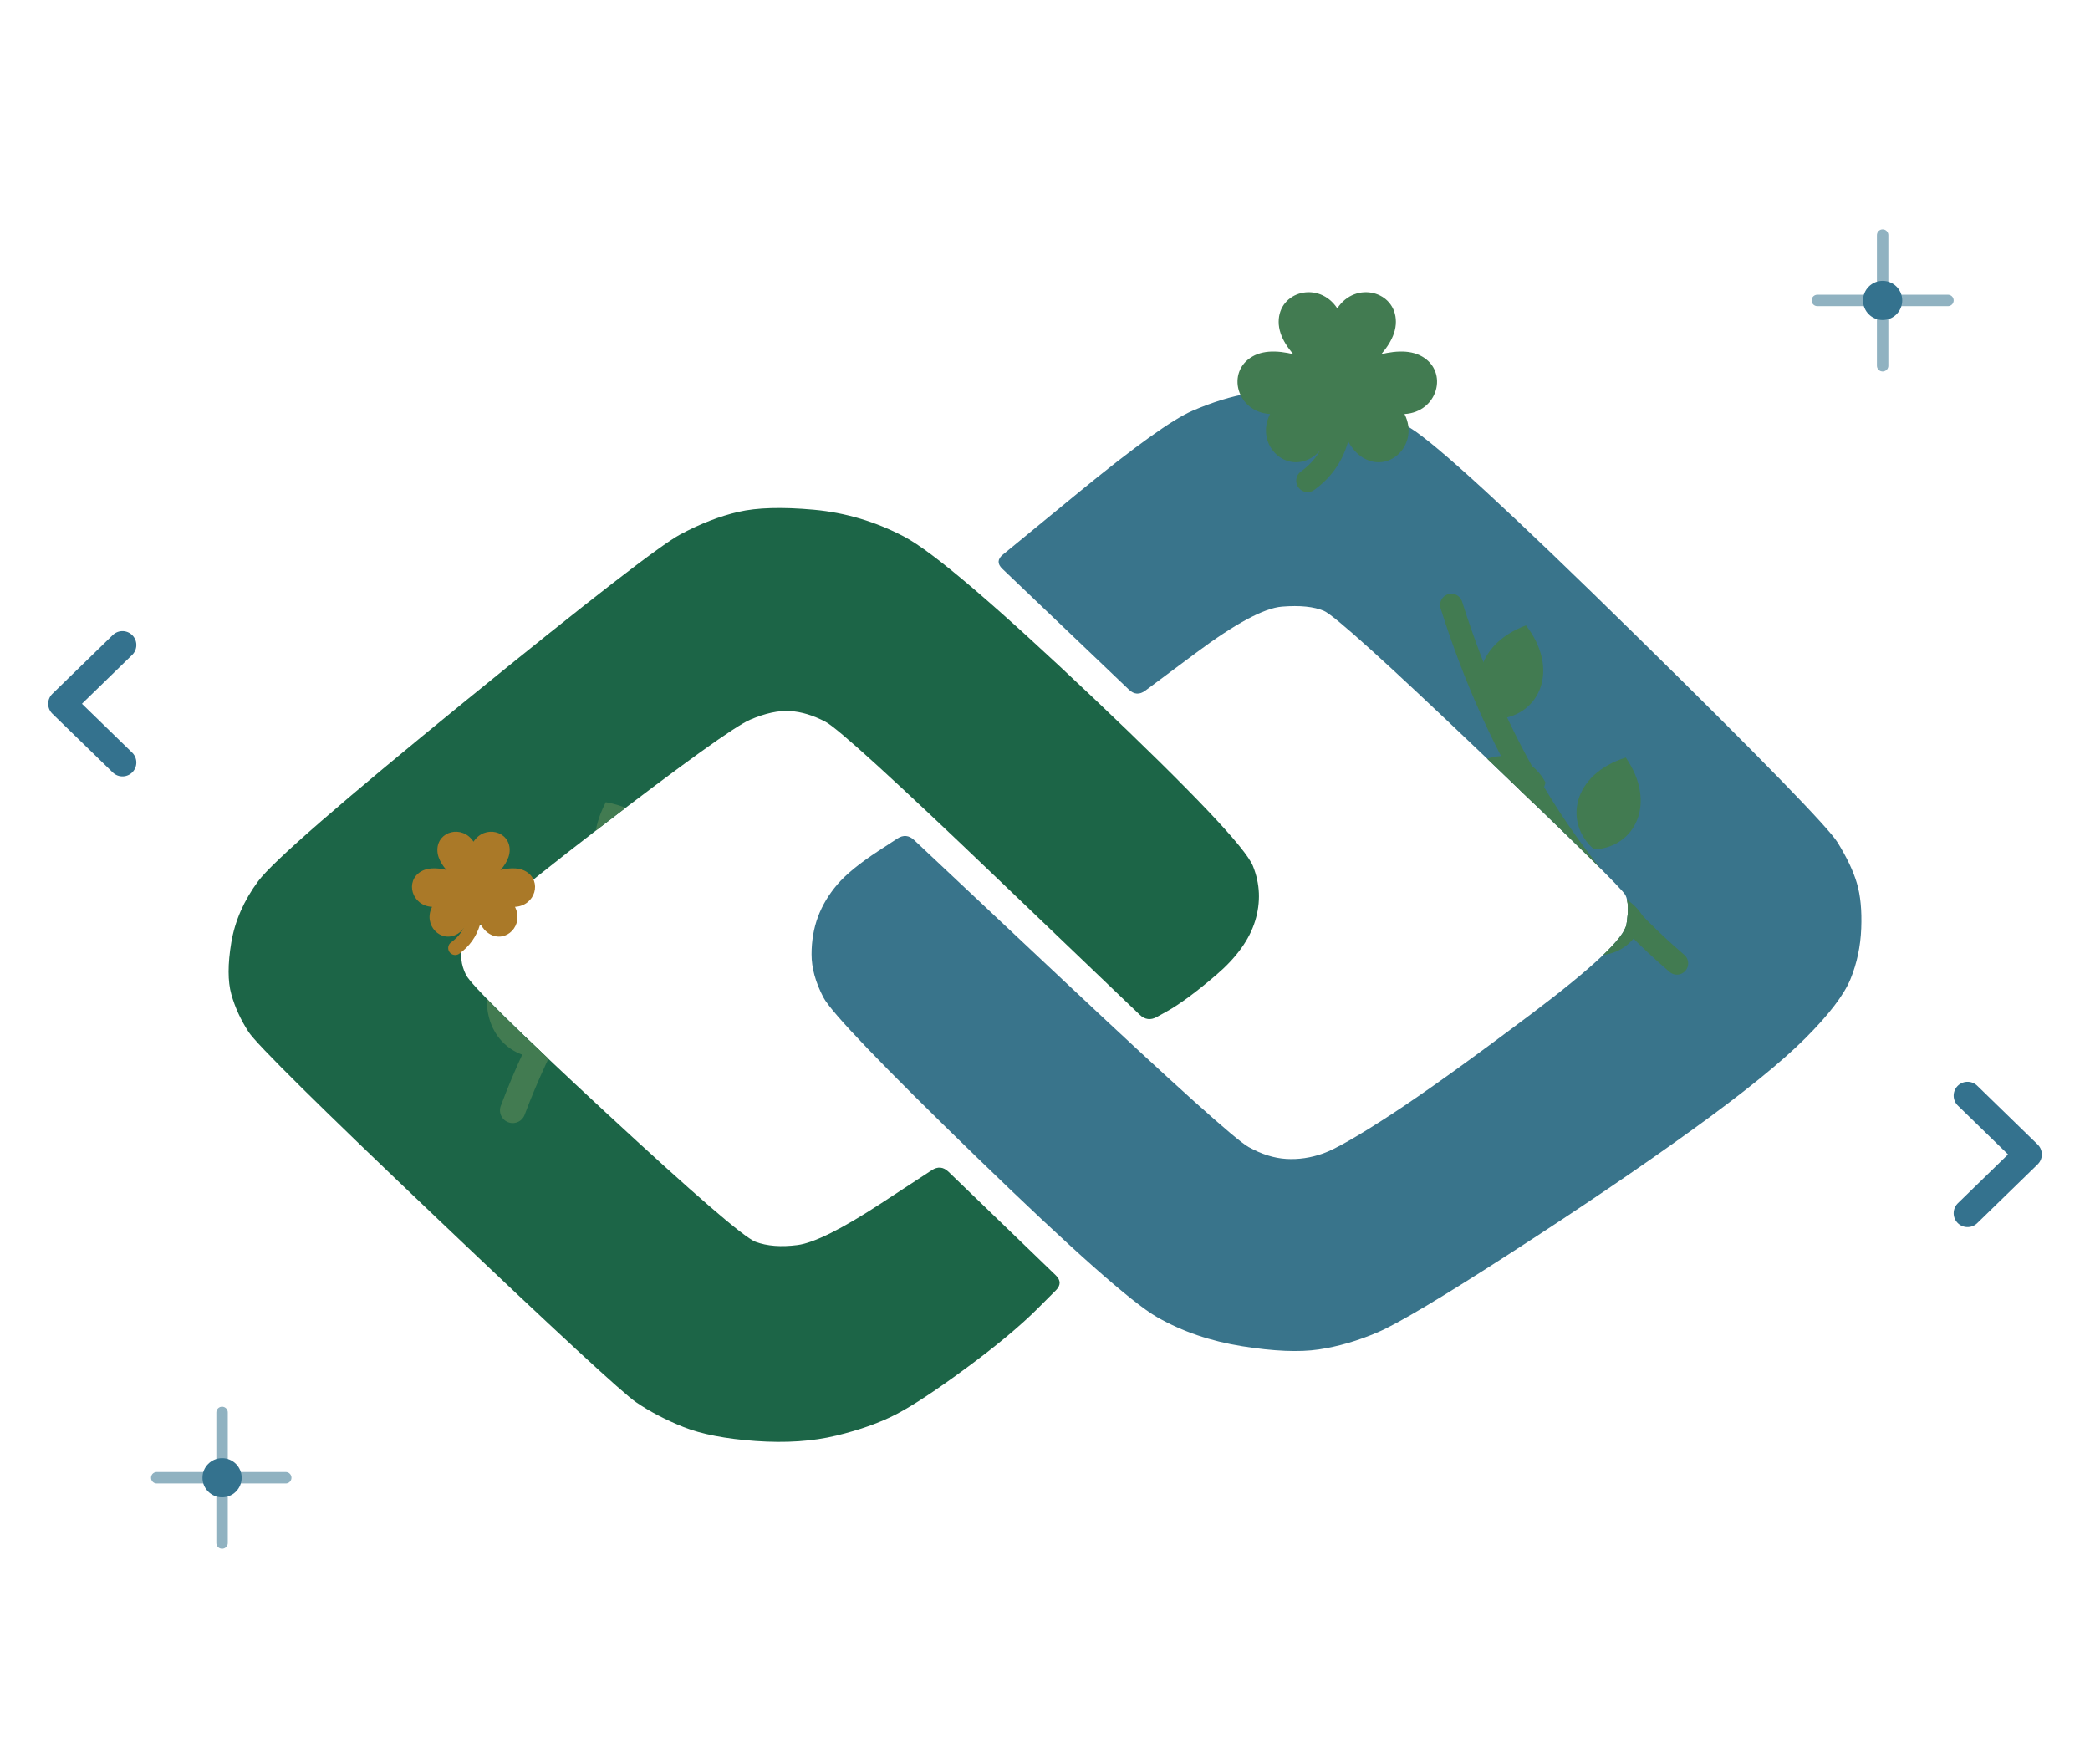
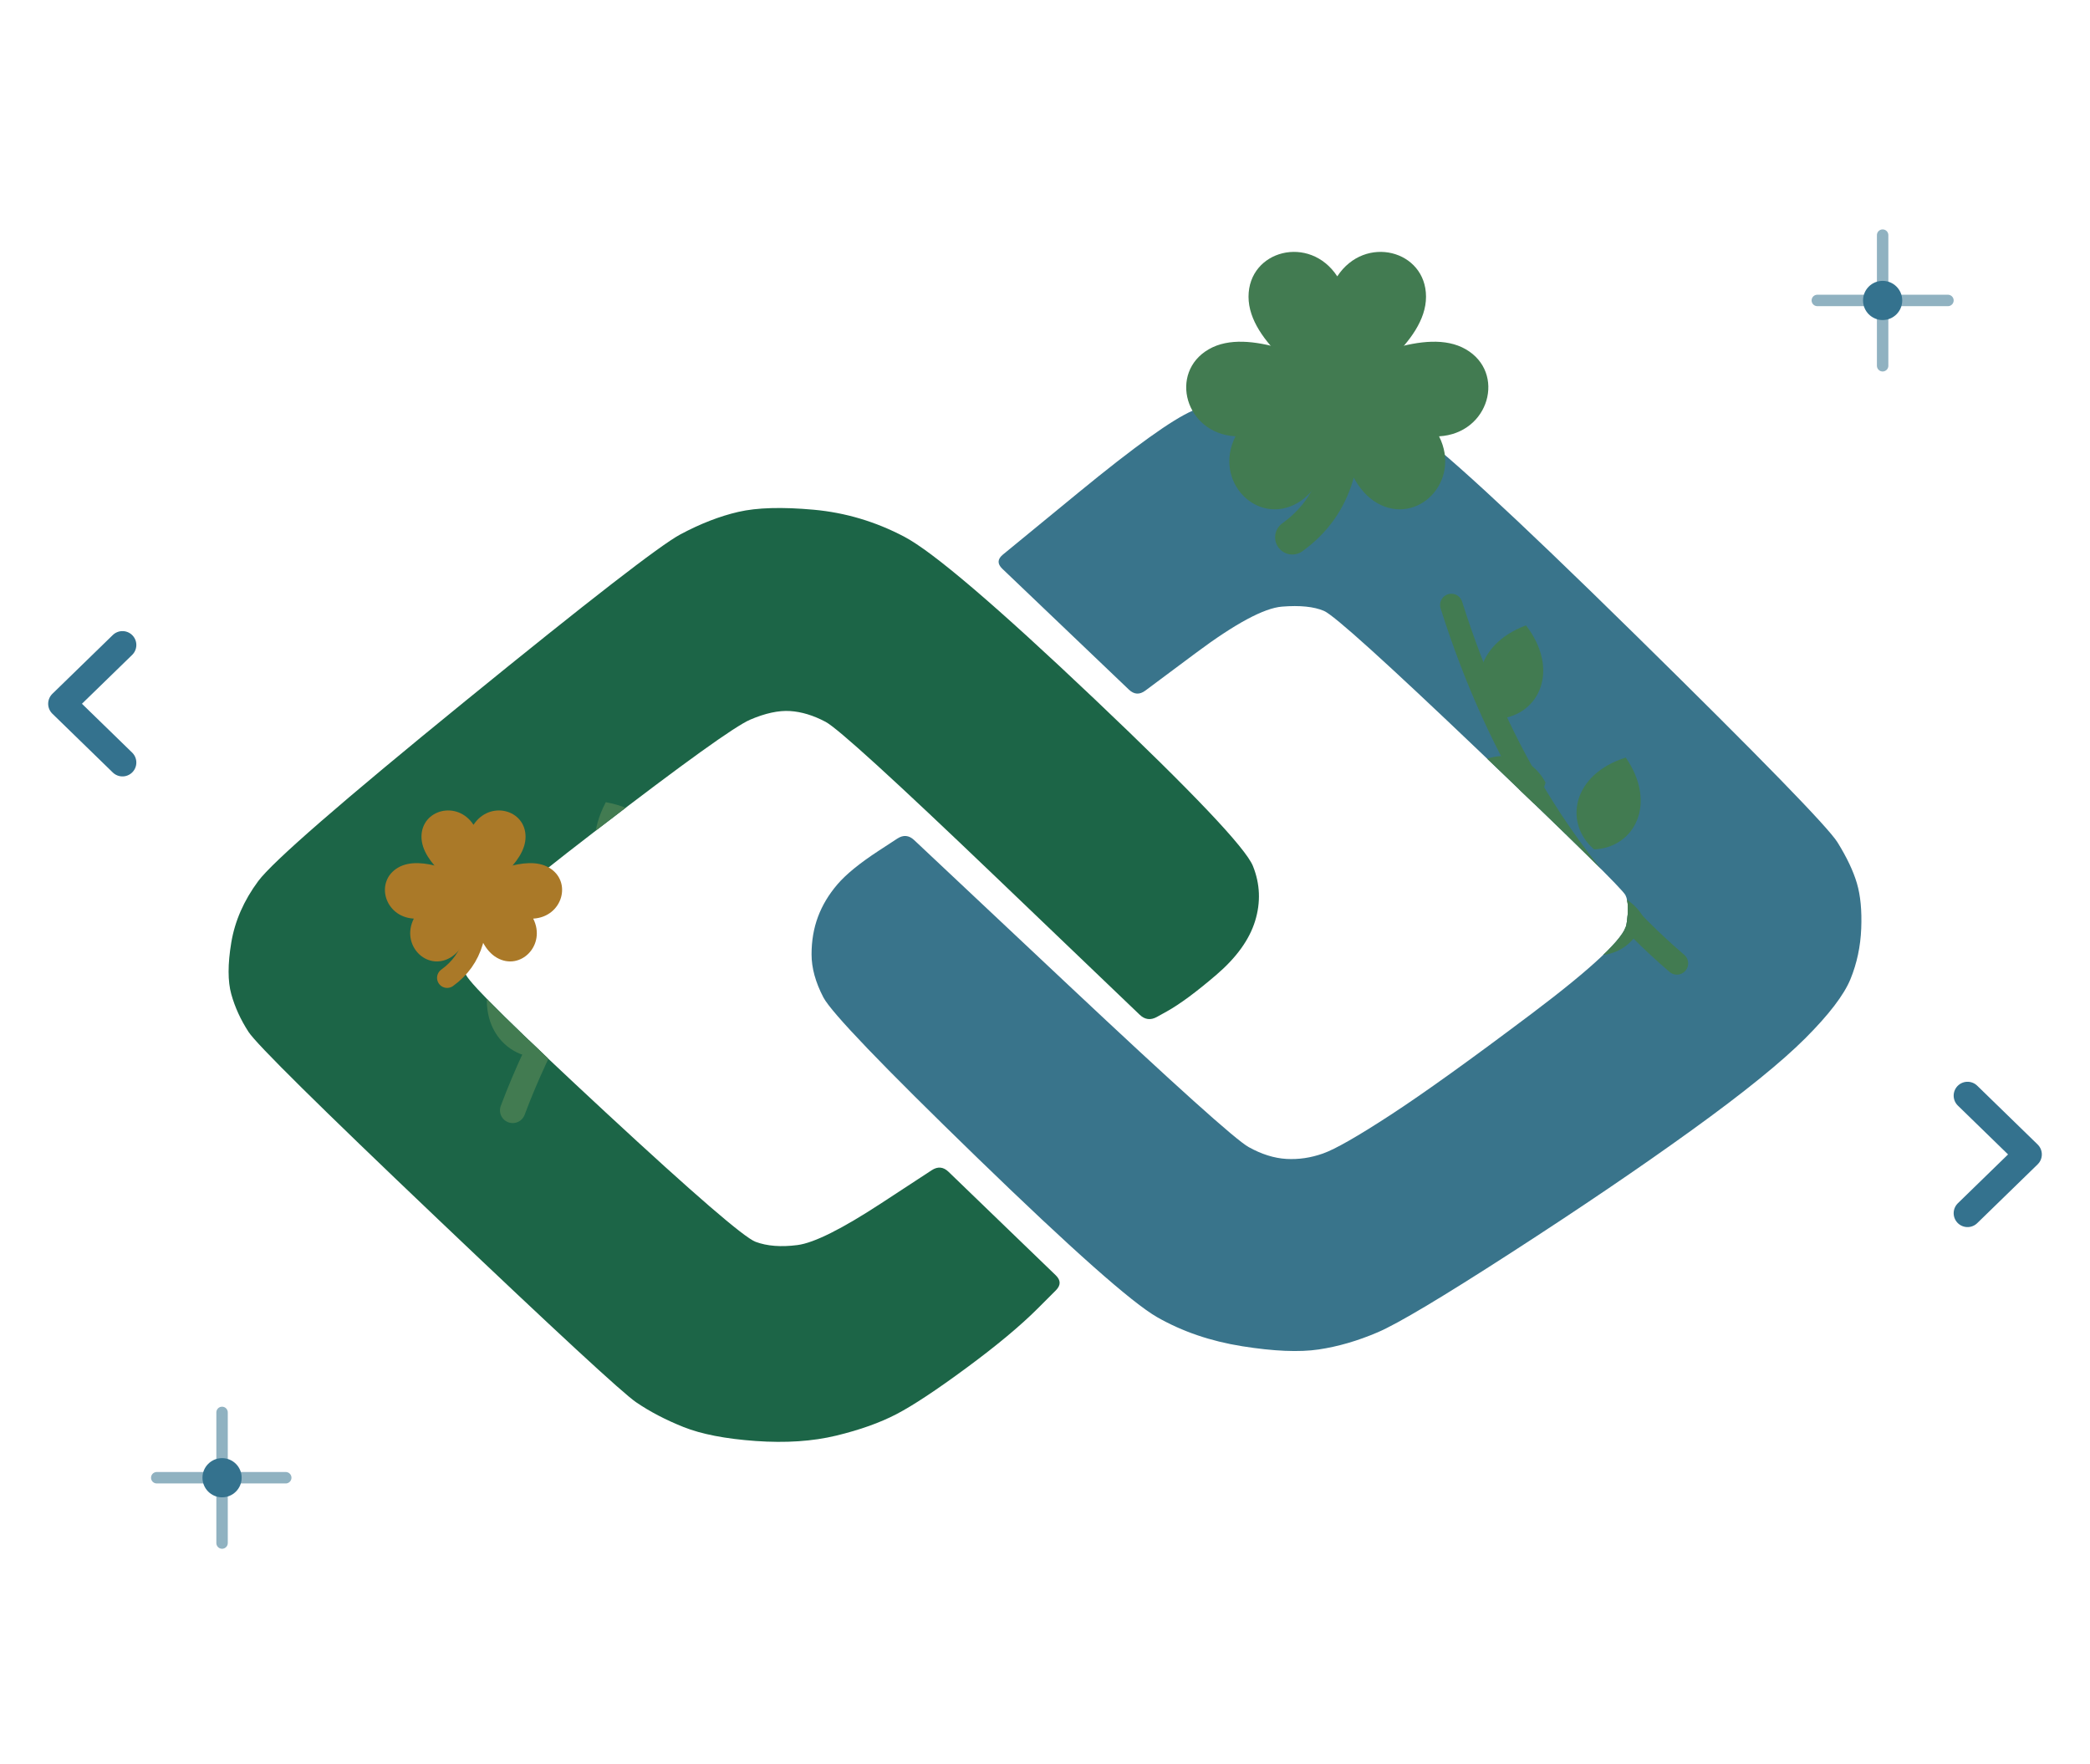
<svg xmlns="http://www.w3.org/2000/svg" width="1280" height="1080" viewBox="-140 -240 1280 1080" role="img" aria-labelledby="title desc">
  <defs>
    <clipPath id="left">
      <path d="M312.200 73.490 Q329.340 69.530 358.350 72.170 Q387.360 74.800 413.740 88.650 Q440.110 102.500 530.440 188.210 Q620.770 273.930 627.360 290.410 Q633.960 306.890 628.680 324.040 Q623.410 341.180 604.950 357.000 Q586.480 372.830 574.620 379.420 L568.510 382.810 Q562.750 386.010 557.990 381.450 L469.780 297.000 Q376.810 207.990 365.600 202.060 Q354.400 196.120 343.850 195.460 Q333.300 194.800 319.450 200.740 Q305.600 206.670 225.820 267.990 Q146.040 329.310 143.410 338.540 Q140.770 347.770 145.380 357.000 Q150.000 366.230 231.100 441.400 Q312.200 516.560 322.750 520.520 Q333.300 524.470 348.460 522.500 Q363.630 520.520 399.890 496.780 L430.640 476.660 Q436.150 473.050 440.900 477.620 L506.570 541.000 Q511.320 545.570 506.650 550.240 L495.490 561.400 Q479.670 577.220 451.980 597.660 Q424.290 618.100 409.120 626.010 Q393.960 633.930 372.200 639.200 Q350.440 644.470 322.750 642.500 Q295.060 640.520 278.570 633.930 Q262.090 627.330 249.560 618.760 Q237.030 610.190 128.240 506.670 Q19.450 403.160 12.200 391.950 Q4.950 380.740 1.650 368.870 Q-1.650 357.000 1.650 337.220 Q4.950 317.440 18.130 299.640 Q31.320 281.840 144.730 189.530 Q258.130 97.220 276.590 87.330 Q295.060 77.440 312.200 73.490 Z" />
    </clipPath>
    <clipPath id="right">
      <path d="M624.730 0.960 Q640.550 -1.680 670.220 2.940 Q699.890 7.550 723.630 22.060 Q747.360 36.560 862.090 149.310 Q976.810 262.060 985.380 275.900 Q993.960 289.750 997.250 300.960 Q1000.550 312.170 999.890 328.650 Q999.230 345.130 993.300 359.640 Q987.360 374.150 965.600 395.900 Q943.850 417.660 896.370 451.950 Q848.900 486.230 785.600 527.110 Q722.310 567.990 703.850 575.900 Q685.380 583.820 667.580 586.450 Q649.780 589.090 620.770 584.470 Q591.760 579.860 568.680 566.670 Q545.600 553.490 458.570 469.090 Q371.540 384.690 364.290 370.850 Q357.030 357.000 357.030 344.470 Q357.030 331.950 360.990 321.400 Q364.950 310.850 372.860 301.620 Q380.770 292.390 397.910 281.180 L409.540 273.580 Q415.060 269.970 419.860 274.480 L513.960 362.940 Q612.860 455.900 624.730 462.500 Q636.590 469.090 647.800 469.750 Q659.010 470.410 670.220 466.450 Q681.430 462.500 711.760 442.720 Q742.090 422.940 798.130 380.740 Q854.180 338.540 856.150 326.010 Q858.130 313.490 855.490 308.210 Q852.860 302.940 766.480 220.520 Q680.110 138.100 670.880 134.140 Q661.650 130.190 645.170 131.510 Q628.680 132.830 592.420 159.860 L561.440 182.950 Q556.150 186.890 551.380 182.340 L473.890 108.360 Q469.120 103.820 474.220 99.640 L520.550 61.620 Q571.980 19.420 590.440 11.510 Q608.900 3.600 624.730 0.960 Z" />
    </clipPath>
    <clipPath id="both">
      <path d="M312.200 73.490 Q329.340 69.530 358.350 72.170 Q387.360 74.800 413.740 88.650 Q440.110 102.500 530.440 188.210 Q620.770 273.930 627.360 290.410 Q633.960 306.890 628.680 324.040 Q623.410 341.180 604.950 357.000 Q586.480 372.830 574.620 379.420 L568.510 382.810 Q562.750 386.010 557.990 381.450 L469.780 297.000 Q376.810 207.990 365.600 202.060 Q354.400 196.120 343.850 195.460 Q333.300 194.800 319.450 200.740 Q305.600 206.670 225.820 267.990 Q146.040 329.310 143.410 338.540 Q140.770 347.770 145.380 357.000 Q150.000 366.230 231.100 441.400 Q312.200 516.560 322.750 520.520 Q333.300 524.470 348.460 522.500 Q363.630 520.520 399.890 496.780 L430.640 476.660 Q436.150 473.050 440.900 477.620 L506.570 541.000 Q511.320 545.570 506.650 550.240 L495.490 561.400 Q479.670 577.220 451.980 597.660 Q424.290 618.100 409.120 626.010 Q393.960 633.930 372.200 639.200 Q350.440 644.470 322.750 642.500 Q295.060 640.520 278.570 633.930 Q262.090 627.330 249.560 618.760 Q237.030 610.190 128.240 506.670 Q19.450 403.160 12.200 391.950 Q4.950 380.740 1.650 368.870 Q-1.650 357.000 1.650 337.220 Q4.950 317.440 18.130 299.640 Q31.320 281.840 144.730 189.530 Q258.130 97.220 276.590 87.330 Q295.060 77.440 312.200 73.490 Z M624.730 0.960 Q640.550 -1.680 670.220 2.940 Q699.890 7.550 723.630 22.060 Q747.360 36.560 862.090 149.310 Q976.810 262.060 985.380 275.900 Q993.960 289.750 997.250 300.960 Q1000.550 312.170 999.890 328.650 Q999.230 345.130 993.300 359.640 Q987.360 374.150 965.600 395.900 Q943.850 417.660 896.370 451.950 Q848.900 486.230 785.600 527.110 Q722.310 567.990 703.850 575.900 Q685.380 583.820 667.580 586.450 Q649.780 589.090 620.770 584.470 Q591.760 579.860 568.680 566.670 Q545.600 553.490 458.570 469.090 Q371.540 384.690 364.290 370.850 Q357.030 357.000 357.030 344.470 Q357.030 331.950 360.990 321.400 Q364.950 310.850 372.860 301.620 Q380.770 292.390 397.910 281.180 L409.540 273.580 Q415.060 269.970 419.860 274.480 L513.960 362.940 Q612.860 455.900 624.730 462.500 Q636.590 469.090 647.800 469.750 Q659.010 470.410 670.220 466.450 Q681.430 462.500 711.760 442.720 Q742.090 422.940 798.130 380.740 Q854.180 338.540 856.150 326.010 Q858.130 313.490 855.490 308.210 Q852.860 302.940 766.480 220.520 Q680.110 138.100 670.880 134.140 Q661.650 130.190 645.170 131.510 Q628.680 132.830 592.420 159.860 L561.440 182.950 Q556.150 186.890 551.380 182.340 L473.890 108.360 Q469.120 103.820 474.220 99.640 L520.550 61.620 Q571.980 19.420 590.440 11.510 Q608.900 3.600 624.730 0.960 Z" />
    </clipPath>
  </defs>
  <g id="supporting-art" />
  <g id="native-links">
    <path d="M312.200 73.490 Q329.340 69.530 358.350 72.170 Q387.360 74.800 413.740 88.650 Q440.110 102.500 530.440 188.210 Q620.770 273.930 627.360 290.410 Q633.960 306.890 628.680 324.040 Q623.410 341.180 604.950 357.000 Q586.480 372.830 574.620 379.420 L568.510 382.810 Q562.750 386.010 557.990 381.450 L469.780 297.000 Q376.810 207.990 365.600 202.060 Q354.400 196.120 343.850 195.460 Q333.300 194.800 319.450 200.740 Q305.600 206.670 225.820 267.990 Q146.040 329.310 143.410 338.540 Q140.770 347.770 145.380 357.000 Q150.000 366.230 231.100 441.400 Q312.200 516.560 322.750 520.520 Q333.300 524.470 348.460 522.500 Q363.630 520.520 399.890 496.780 L430.640 476.660 Q436.150 473.050 440.900 477.620 L506.570 541.000 Q511.320 545.570 506.650 550.240 L495.490 561.400 Q479.670 577.220 451.980 597.660 Q424.290 618.100 409.120 626.010 Q393.960 633.930 372.200 639.200 Q350.440 644.470 322.750 642.500 Q295.060 640.520 278.570 633.930 Q262.090 627.330 249.560 618.760 Q237.030 610.190 128.240 506.670 Q19.450 403.160 12.200 391.950 Q4.950 380.740 1.650 368.870 Q-1.650 357.000 1.650 337.220 Q4.950 317.440 18.130 299.640 Q31.320 281.840 144.730 189.530 Q258.130 97.220 276.590 87.330 Q295.060 77.440 312.200 73.490 Z" fill="#1C6547" id="left-link" />
    <path d="M624.730 0.960 Q640.550 -1.680 670.220 2.940 Q699.890 7.550 723.630 22.060 Q747.360 36.560 862.090 149.310 Q976.810 262.060 985.380 275.900 Q993.960 289.750 997.250 300.960 Q1000.550 312.170 999.890 328.650 Q999.230 345.130 993.300 359.640 Q987.360 374.150 965.600 395.900 Q943.850 417.660 896.370 451.950 Q848.900 486.230 785.600 527.110 Q722.310 567.990 703.850 575.900 Q685.380 583.820 667.580 586.450 Q649.780 589.090 620.770 584.470 Q591.760 579.860 568.680 566.670 Q545.600 553.490 458.570 469.090 Q371.540 384.690 364.290 370.850 Q357.030 357.000 357.030 344.470 Q357.030 331.950 360.990 321.400 Q364.950 310.850 372.860 301.620 Q380.770 292.390 397.910 281.180 L409.540 273.580 Q415.060 269.970 419.860 274.480 L513.960 362.940 Q612.860 455.900 624.730 462.500 Q636.590 469.090 647.800 469.750 Q659.010 470.410 670.220 466.450 Q681.430 462.500 711.760 442.720 Q742.090 422.940 798.130 380.740 Q854.180 338.540 856.150 326.010 Q858.130 313.490 855.490 308.210 Q852.860 302.940 766.480 220.520 Q680.110 138.100 670.880 134.140 Q661.650 130.190 645.170 131.510 Q628.680 132.830 592.420 159.860 L561.440 182.950 Q556.150 186.890 551.380 182.340 L473.890 108.360 Q469.120 103.820 474.220 99.640 L520.550 61.620 Q571.980 19.420 590.440 11.510 Q608.900 3.600 624.730 0.960 Z" fill="#39748B" id="right-link" />
  </g>
  <g id="integrated-details">
    <g clip-path="url(#both)">
      <g transform="translate(174 440) rotate(34) scale(1.3)">
        <path d="M0 0 Q-25 -105 15 -225" fill="none" stroke="#427B51" stroke-width="12" stroke-linecap="round" stroke-linejoin="round" />
        <g transform="translate(0 -30) rotate(-62) scale(0.45)">
          <path d="M0 0 C-45 -18 -53 -76 0 -115 C53 -76 45 -18 0 0Z" fill="#427B51" />
        </g>
        <g transform="translate(0 -75) rotate(55) scale(0.45)">
          <path d="M0 0 C-45 -18 -53 -76 0 -115 C53 -76 45 -18 0 0Z" fill="#427B51" />
        </g>
        <g transform="translate(0 -119) rotate(-60) scale(0.45)">
          <path d="M0 0 C-45 -18 -53 -76 0 -115 C53 -76 45 -18 0 0Z" fill="#427B51" />
        </g>
        <g transform="translate(0 -161) rotate(52) scale(0.45)">
          <path d="M0 0 C-45 -18 -53 -76 0 -115 C53 -76 45 -18 0 0Z" fill="#427B51" />
        </g>
      </g>
      <g transform="translate(887 350) rotate(-36) scale(1.15)">
        <path d="M0 0 Q-25 -105 15 -225" fill="none" stroke="#427B51" stroke-width="12" stroke-linecap="round" stroke-linejoin="round" />
        <g transform="translate(0 -30) rotate(-62) scale(0.45)">
          <path d="M0 0 C-45 -18 -53 -76 0 -115 C53 -76 45 -18 0 0Z" fill="#427B51" />
        </g>
        <g transform="translate(0 -75) rotate(55) scale(0.45)">
          <path d="M0 0 C-45 -18 -53 -76 0 -115 C53 -76 45 -18 0 0Z" fill="#427B51" />
        </g>
        <g transform="translate(0 -119) rotate(-60) scale(0.45)">
          <path d="M0 0 C-45 -18 -53 -76 0 -115 C53 -76 45 -18 0 0Z" fill="#427B51" />
        </g>
        <g transform="translate(0 -161) rotate(52) scale(0.45)">
          <path d="M0 0 C-45 -18 -53 -76 0 -115 C53 -76 45 -18 0 0Z" fill="#427B51" />
        </g>
      </g>
    </g>
  </g>
  <g id="overhanging-details">
-     <g transform="translate(679 -13) rotate(0) scale(1.07)">
+     <g transform="translate(679 -13) rotate(0) scale(1.62)">
      <g transform="translate(0 -12) rotate(0) scale(0.55)">
        <path d="M0 46 C-16 30 -61 3 -61 -29 C-61 -61 -19 -72 0 -43 C19 -72 61 -61 61 -29 C61 3 16 30 0 46Z" fill="#427B51" />
      </g>
      <g transform="translate(-18 13) rotate(-120) scale(0.55)">
        <path d="M0 46 C-16 30 -61 3 -61 -29 C-61 -61 -19 -72 0 -43 C19 -72 61 -61 61 -29 C61 3 16 30 0 46Z" fill="#427B51" />
      </g>
      <g transform="translate(18 13) rotate(120) scale(0.55)">
        <path d="M0 46 C-16 30 -61 3 -61 -29 C-61 -61 -19 -72 0 -43 C19 -72 61 -61 61 -29 C61 3 16 30 0 46Z" fill="#427B51" />
      </g>
      <path d="M0 5 Q8 45 -17 63" fill="none" stroke="#427B51" stroke-width="13" stroke-linecap="round" stroke-linejoin="round" />
    </g>
-     <g transform="translate(150 299) rotate(0) scale(0.66)">
+     <g transform="translate(150 299) rotate(0) scale(0.95)">
      <g transform="translate(0 -12) rotate(0) scale(0.55)">
        <path d="M0 46 C-16 30 -61 3 -61 -29 C-61 -61 -19 -72 0 -43 C19 -72 61 -61 61 -29 C61 3 16 30 0 46Z" fill="#AA7928" />
      </g>
      <g transform="translate(-18 13) rotate(-120) scale(0.55)">
        <path d="M0 46 C-16 30 -61 3 -61 -29 C-61 -61 -19 -72 0 -43 C19 -72 61 -61 61 -29 C61 3 16 30 0 46Z" fill="#AA7928" />
      </g>
      <g transform="translate(18 13) rotate(120) scale(0.55)">
        <path d="M0 46 C-16 30 -61 3 -61 -29 C-61 -61 -19 -72 0 -43 C19 -72 61 -61 61 -29 C61 3 16 30 0 46Z" fill="#AA7928" />
      </g>
      <path d="M0 5 Q8 45 -17 63" fill="none" stroke="#AA7928" stroke-width="13" stroke-linecap="round" stroke-linejoin="round" />
    </g>
  </g>
  <g id="channel-dev-construction">
    <path d="M-65 155 L-102 191 L-65 227 M1065 431 L1102 467 L1065 503" fill="none" stroke="#34728E" stroke-width="17" stroke-linecap="round" stroke-linejoin="round" />
    <path d="M-44 665 L35 665 M-4 625 L-4 705 M973 -56 L1053 -56 M1013 -96 L1013 -16" fill="none" stroke="#34728E" stroke-width="7" stroke-linecap="round" stroke-linejoin="round" opacity=".55" />
    <circle cx="-4" cy="665" r="12" fill="#34728E" />
    <circle cx="1013" cy="-56" r="12" fill="#34728E" />
  </g>
</svg>
